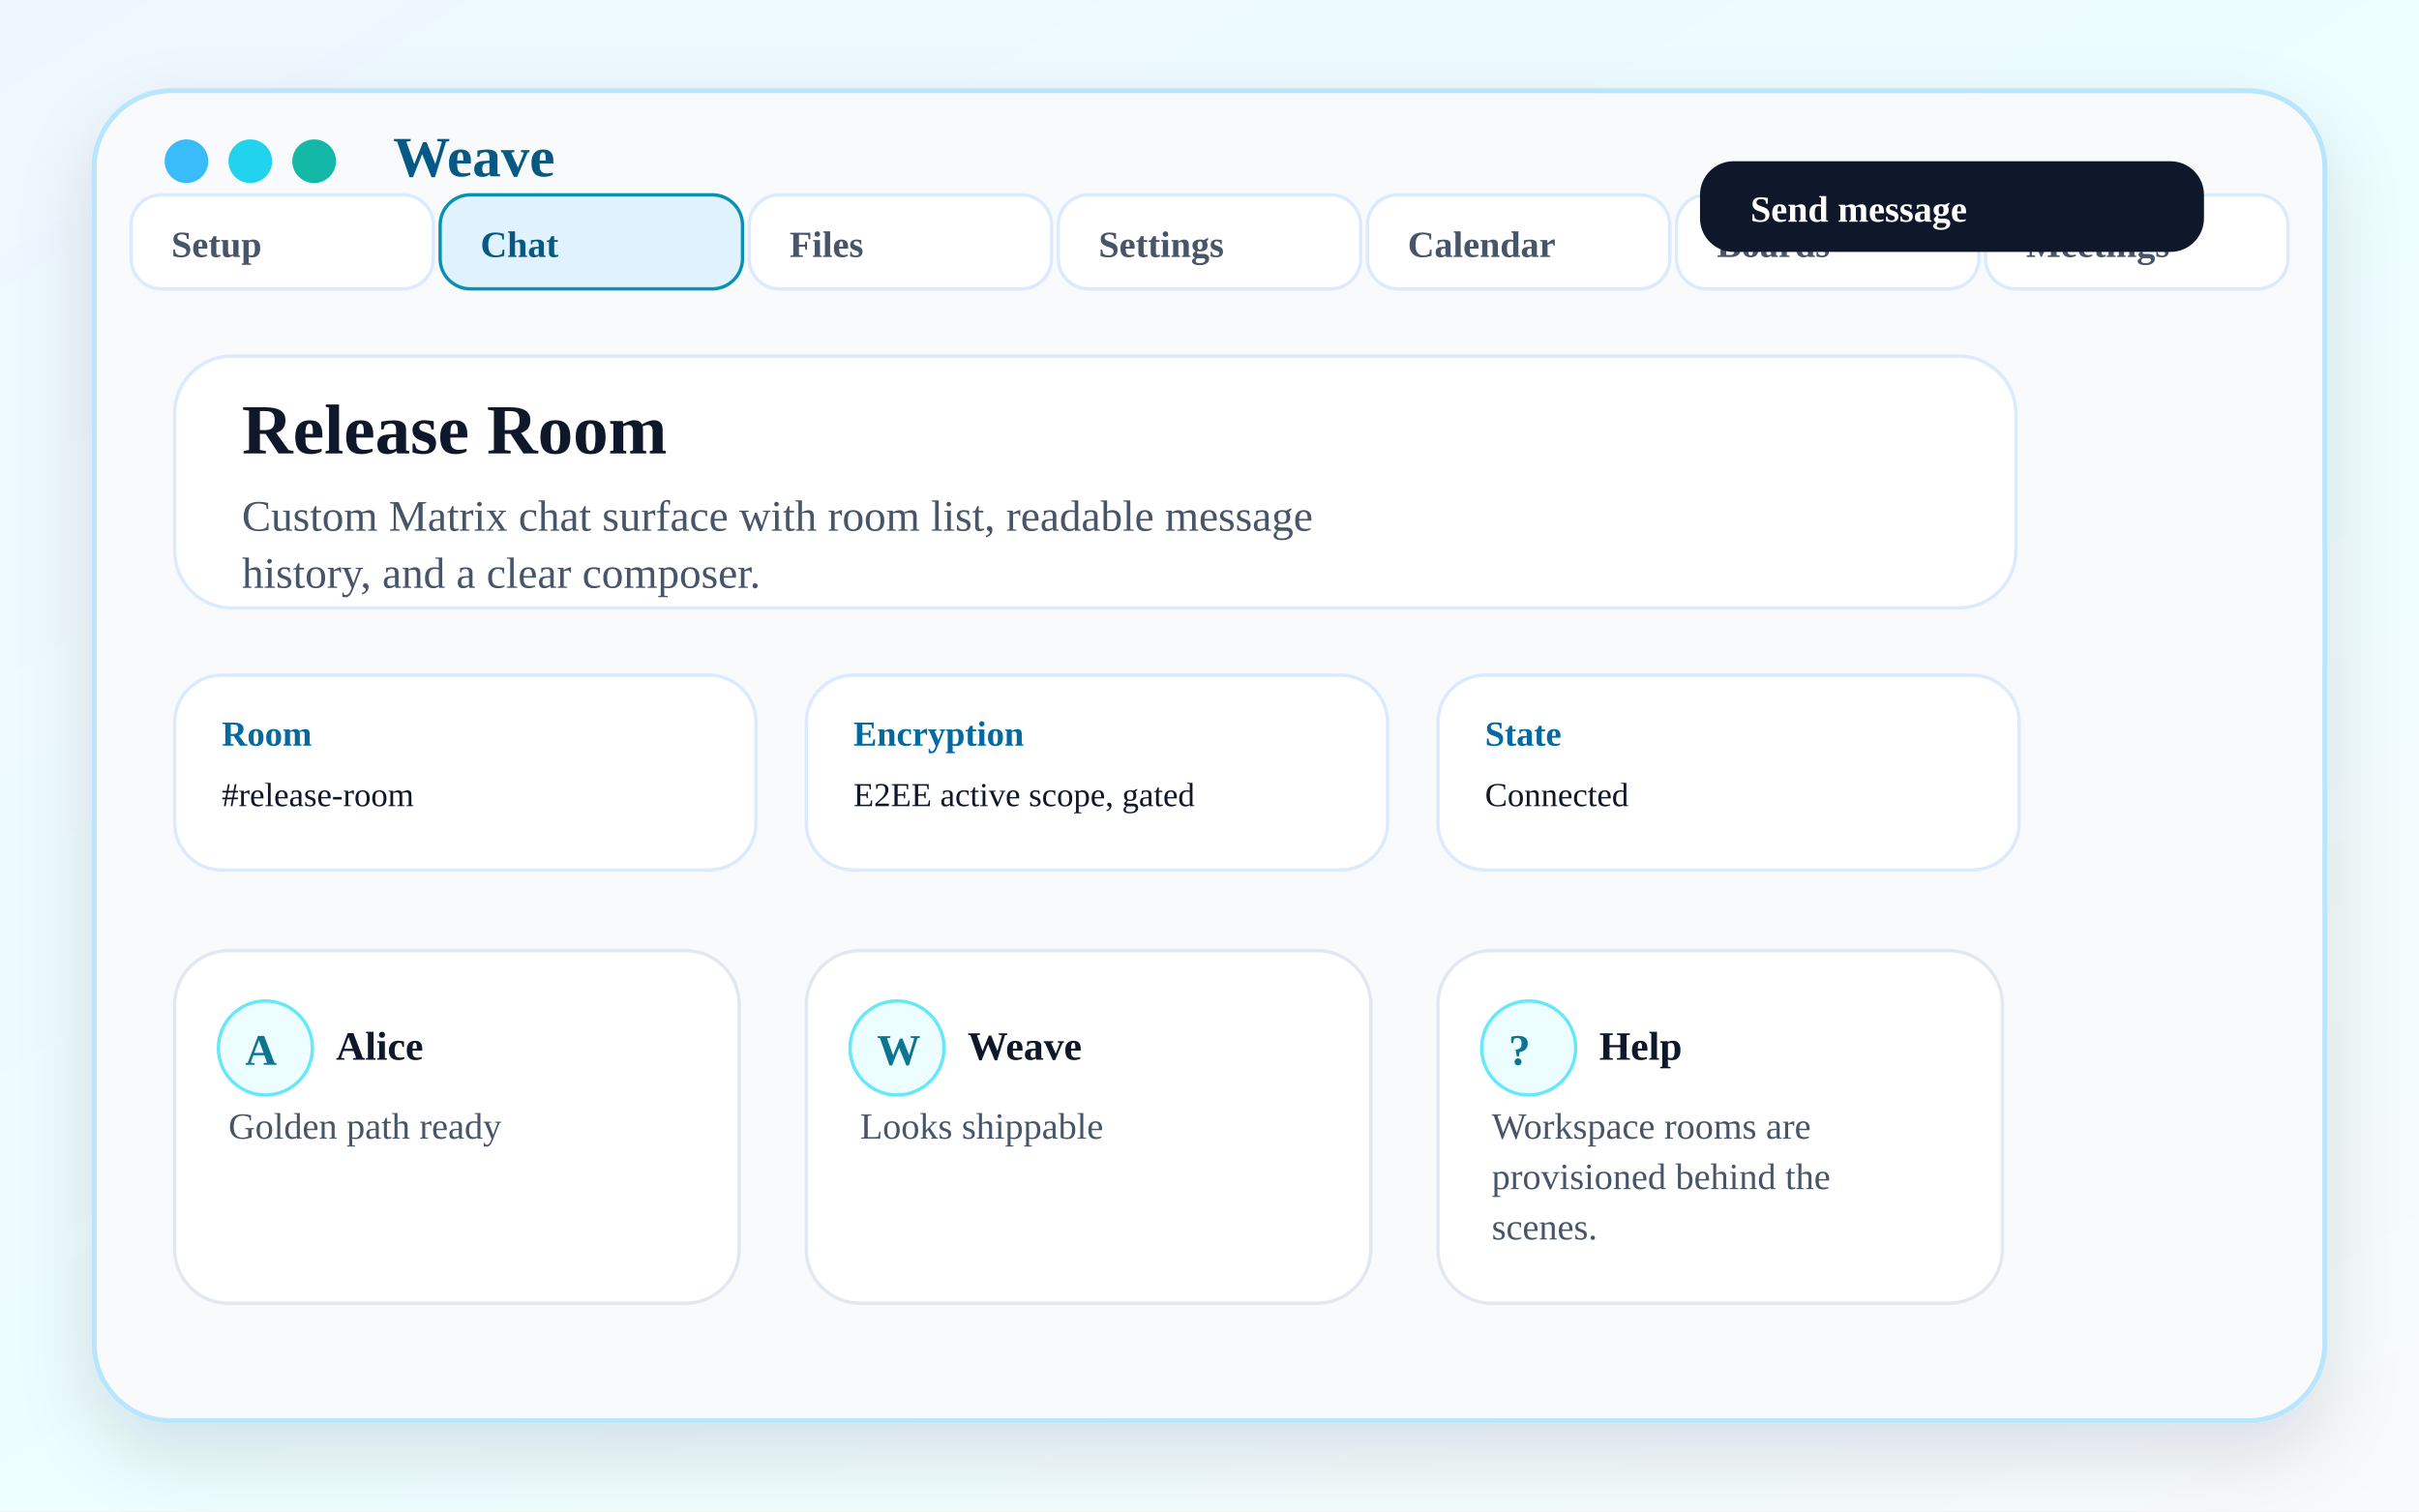
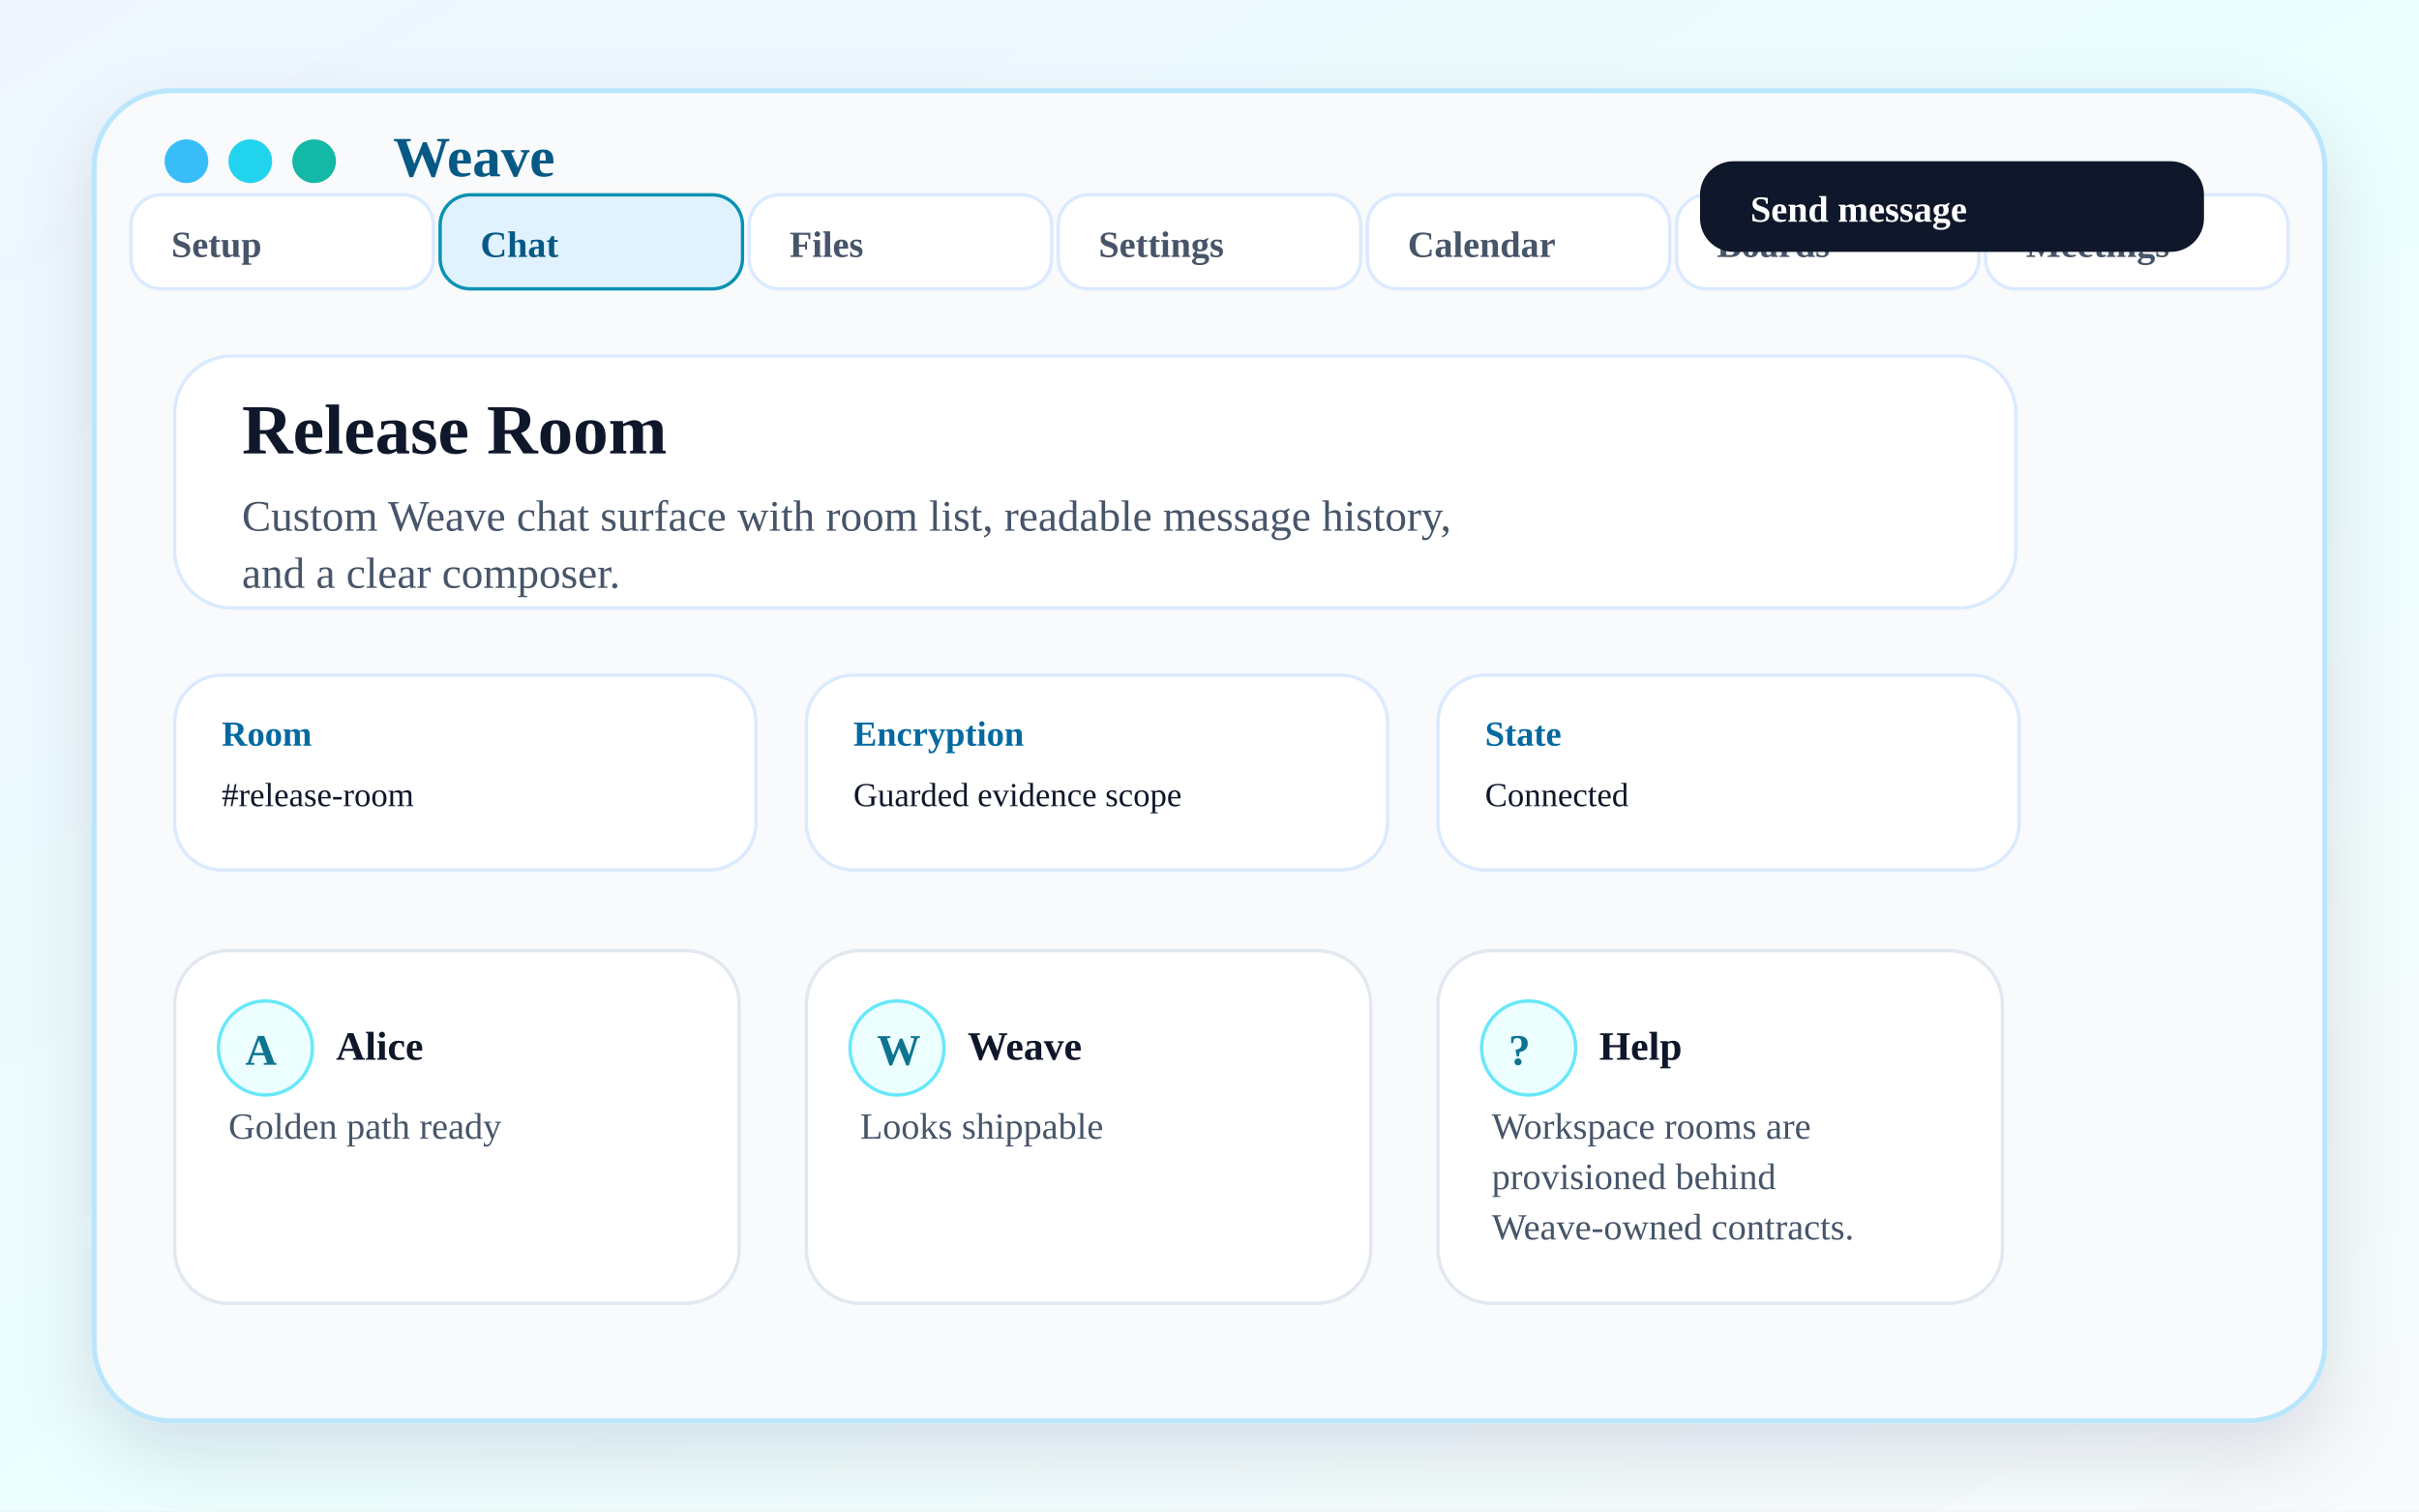
<svg xmlns="http://www.w3.org/2000/svg" width="1440" height="900" viewBox="0 0 1440 900" role="img" aria-labelledby="title desc">
  <defs>
    <linearGradient id="bg" x1="0" y1="0" x2="1" y2="1">
      <stop offset="0" stop-color="#eff6ff" />
      <stop offset="0.52" stop-color="#ecfeff" />
      <stop offset="1" stop-color="#f8fafc" />
    </linearGradient>
    <filter id="shadow" x="-10%" y="-10%" width="120%" height="130%">
      <feDropShadow dx="0" dy="18" stdDeviation="22" flood-color="#0f172a" flood-opacity="0.12" />
    </filter>
  </defs>
  <rect width="1440" height="900" fill="url(#bg)" />
  <rect x="56" y="54" width="1328" height="792" rx="46" fill="#f8fafc" stroke="#bae6fd" stroke-width="3" filter="url(#shadow)" />
  <circle cx="111" cy="96" r="13" fill="#38bdf8" />
  <circle cx="149" cy="96" r="13" fill="#22d3ee" />
  <circle cx="187" cy="96" r="13" fill="#14b8a6" />
  <text x="234" y="105" font-size="34" font-weight="900" fill="#075985">Weave</text>
  <rect x="78" y="116" width="180" height="56" rx="18" fill="#ffffff" stroke="#dbeafe" stroke-width="2" />
  <text x="102" y="153" font-size="22" font-weight="700" fill="#475569">Setup</text>
  <rect x="262" y="116" width="180" height="56" rx="18" fill="#e0f2fe" stroke="#0891b2" stroke-width="2" />
  <text x="286" y="153" font-size="22" font-weight="700" fill="#075985">Chat</text>
  <rect x="446" y="116" width="180" height="56" rx="18" fill="#ffffff" stroke="#dbeafe" stroke-width="2" />
  <text x="470" y="153" font-size="22" font-weight="700" fill="#475569">Files</text>
  <rect x="630" y="116" width="180" height="56" rx="18" fill="#ffffff" stroke="#dbeafe" stroke-width="2" />
  <text x="654" y="153" font-size="22" font-weight="700" fill="#475569">Settings</text>
  <rect x="814" y="116" width="180" height="56" rx="18" fill="#ffffff" stroke="#dbeafe" stroke-width="2" />
  <text x="838" y="153" font-size="22" font-weight="700" fill="#475569">Calendar</text>
  <rect x="998" y="116" width="180" height="56" rx="18" fill="#ffffff" stroke="#dbeafe" stroke-width="2" />
  <text x="1022" y="153" font-size="22" font-weight="700" fill="#475569">Boards</text>
  <rect x="1182" y="116" width="180" height="56" rx="18" fill="#ffffff" stroke="#dbeafe" stroke-width="2" />
  <text x="1206" y="153" font-size="22" font-weight="700" fill="#475569">Meetings</text>
  <rect x="104" y="212" width="1096" height="150" rx="34" fill="#ffffff" stroke="#dbeafe" stroke-width="2" />
  <text x="144" y="270" font-size="42" font-weight="900" fill="#0f172a">Release Room</text>
-   <text x="144" y="316" font-size="26" font-weight="400" fill="#475569">Custom Matrix chat surface with room list, readable message</text>
-   <text x="144" y="350" font-size="26" font-weight="400" fill="#475569">history, and a clear composer.</text>
+   <text x="144" y="316" font-size="26" font-weight="400" fill="#475569">Custom Weave chat surface with room list, readable message history,</text>
+   <text x="144" y="350" font-size="26" font-weight="400" fill="#475569">and a clear composer.</text>
  <rect x="104" y="402" width="346" height="116" rx="28" fill="#ffffff" stroke="#dbeafe" stroke-width="2" />
  <text x="132" y="444" font-size="21" font-weight="700" fill="#0369a1">Room</text>
  <text x="132" y="480" font-size="20" font-weight="400" fill="#0f172a">#release-room</text>
  <rect x="480" y="402" width="346" height="116" rx="28" fill="#ffffff" stroke="#dbeafe" stroke-width="2" />
  <text x="508" y="444" font-size="21" font-weight="700" fill="#0369a1">Encryption</text>
-   <text x="508" y="480" font-size="20" font-weight="400" fill="#0f172a">E2EE active scope, gated</text>
+   <text x="508" y="480" font-size="20" font-weight="400" fill="#0f172a">Guarded evidence scope</text>
  <rect x="856" y="402" width="346" height="116" rx="28" fill="#ffffff" stroke="#dbeafe" stroke-width="2" />
  <text x="884" y="444" font-size="21" font-weight="700" fill="#0369a1">State</text>
  <text x="884" y="480" font-size="20" font-weight="400" fill="#0f172a">Connected</text>
  <rect x="104" y="566" width="336" height="210" rx="32" fill="#ffffff" stroke="#e2e8f0" stroke-width="2" />
  <circle cx="158" cy="624" r="28" fill="#ecfeff" stroke="#67e8f9" stroke-width="2" />
  <text x="146" y="634" font-size="26" font-weight="800" fill="#0e7490">A</text>
  <text x="200" y="631" font-size="24" font-weight="800" fill="#0f172a">Alice</text>
  <text x="136" y="678" font-size="22" font-weight="400" fill="#475569">Golden path ready</text>
  <rect x="480" y="566" width="336" height="210" rx="32" fill="#ffffff" stroke="#e2e8f0" stroke-width="2" />
  <circle cx="534" cy="624" r="28" fill="#ecfeff" stroke="#67e8f9" stroke-width="2" />
  <text x="522" y="634" font-size="26" font-weight="800" fill="#0e7490">W</text>
  <text x="576" y="631" font-size="24" font-weight="800" fill="#0f172a">Weave</text>
  <text x="512" y="678" font-size="22" font-weight="400" fill="#475569">Looks shippable</text>
  <rect x="856" y="566" width="336" height="210" rx="32" fill="#ffffff" stroke="#e2e8f0" stroke-width="2" />
  <circle cx="910" cy="624" r="28" fill="#ecfeff" stroke="#67e8f9" stroke-width="2" />
  <text x="898" y="634" font-size="26" font-weight="800" fill="#0e7490">?</text>
  <text x="952" y="631" font-size="24" font-weight="800" fill="#0f172a">Help</text>
  <text x="888" y="678" font-size="22" font-weight="400" fill="#475569">Workspace rooms are</text>
-   <text x="888" y="708" font-size="22" font-weight="400" fill="#475569">provisioned behind the</text>
-   <text x="888" y="738" font-size="22" font-weight="400" fill="#475569">scenes.</text>
+   <text x="888" y="708" font-size="22" font-weight="400" fill="#475569">provisioned behind</text>
+   <text x="888" y="738" font-size="22" font-weight="400" fill="#475569">Weave-owned contracts.</text>
  <rect x="1012" y="96" width="300" height="54" rx="20" fill="#0f172a" />
  <text x="1042" y="132" font-size="22" font-weight="800" fill="#ffffff">Send message</text>
</svg>
